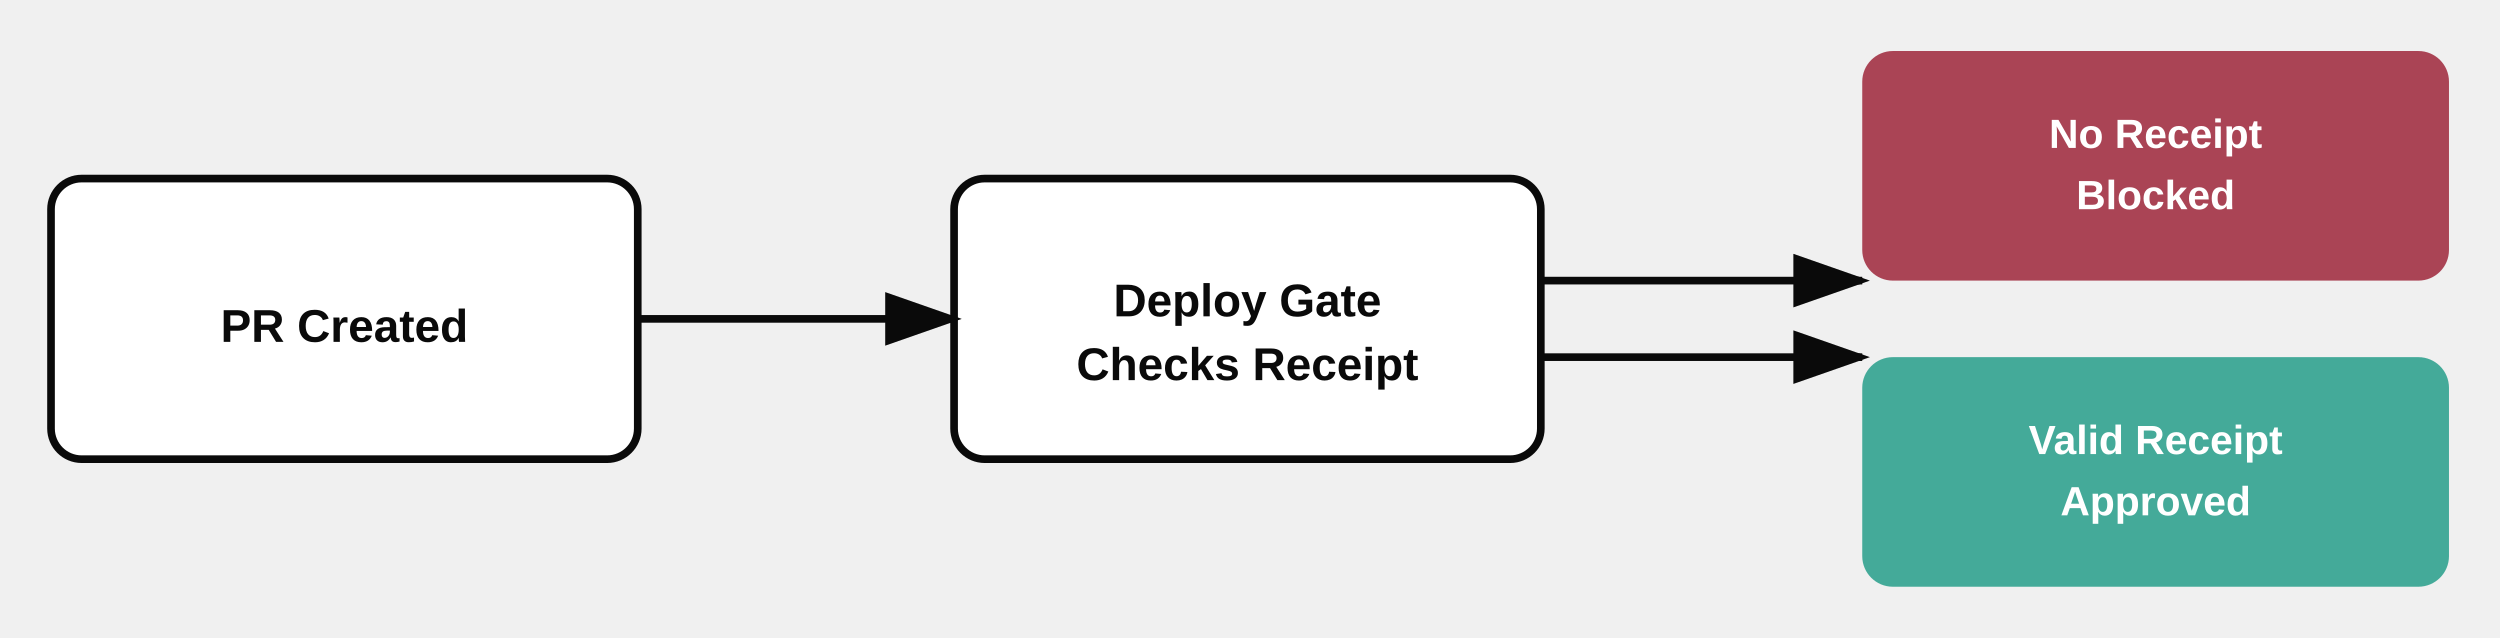
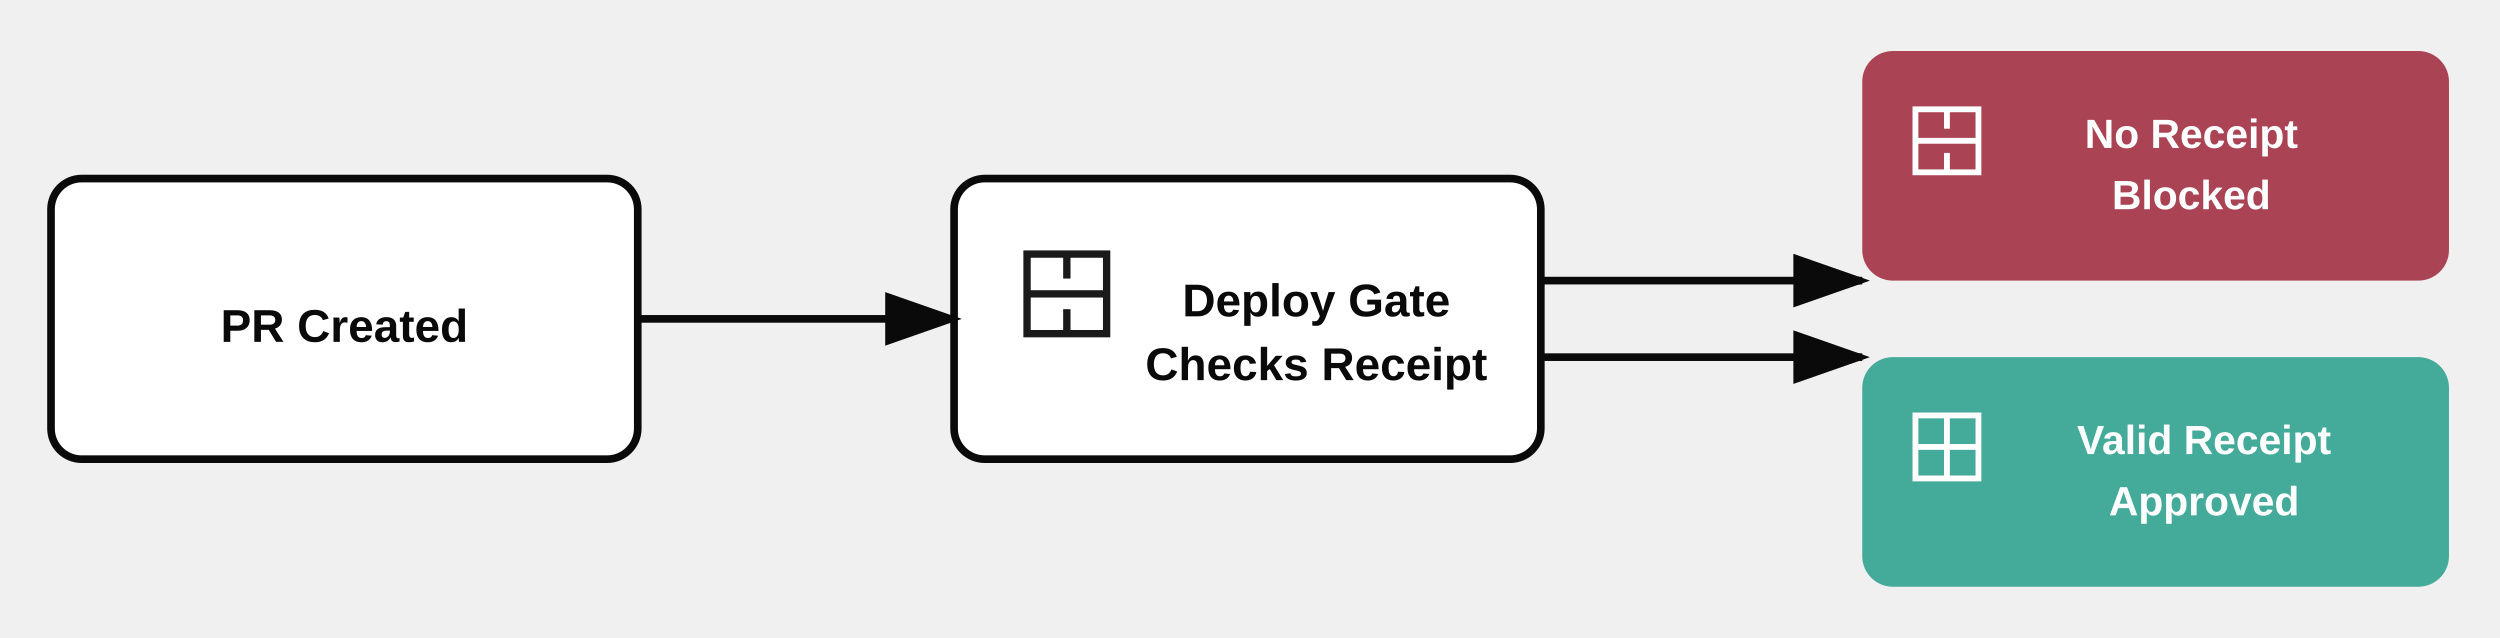
<svg xmlns="http://www.w3.org/2000/svg" width="980" height="250" viewBox="0 0 980 250" role="img" aria-labelledby="title desc">
  <defs>
    <style>
      .label { font: 600 18px Arial, sans-serif; fill: #0a0a0a; }
      .small { font: 700 16px Arial, sans-serif; fill: #ffffff; }
      .arrow { stroke: #0a0a0a; stroke-width: 3; fill: none; marker-end: url(#arrowhead); }
+       .gate-center { stroke: #1a1a1a; stroke-width: 1.2; fill: none; }
+       .gate-light { stroke: #ffffff; stroke-width: 1.2; fill: none; }
    </style>
    <marker id="arrowhead" markerWidth="10" markerHeight="7" refX="9" refY="3.5" orient="auto">
      <polygon points="0 0, 10 3.5, 0 7" fill="#0a0a0a" />
    </marker>
  </defs>
  <rect x="20" y="70" width="230" height="110" rx="12" fill="#ffffff" stroke="#0a0a0a" stroke-width="3" />
  <text x="135" y="134" text-anchor="middle" class="label">PR Created</text>
  <rect x="374" y="70" width="230" height="110" rx="12" fill="#ffffff" stroke="#0a0a0a" stroke-width="3" />
-   <text x="489" y="124" text-anchor="middle" class="label">Deploy Gate</text>
-   <text x="489" y="149" text-anchor="middle" class="label">Checks Receipt</text>
+   <g transform="translate(399 96) scale(2.4)">
+     <rect class="gate-center" x="1.5" y="1.5" width="13" height="13" />
+     <line class="gate-center" x1="1.5" y1="8" x2="14.5" y2="8" />
+     <line class="gate-center" x1="8" y1="1.5" x2="8" y2="5.5" />
+     <line class="gate-center" x1="8" y1="10.5" x2="8" y2="14.5" />
+   </g>
+   <text x="516" y="124" text-anchor="middle" class="label">Deploy Gate</text>
+   <text x="516" y="149" text-anchor="middle" class="label">Checks Receipt</text>
  <rect x="730" y="20" width="230" height="90" rx="12" fill="#aa4455" />
-   <text x="845" y="58" text-anchor="middle" class="small">No Receipt</text>
-   <text x="845" y="82" text-anchor="middle" class="small">Blocked</text>
+   <g transform="translate(748 40) scale(1.9)">
+     <rect class="gate-light" x="1.5" y="1.5" width="13" height="13" />
+     <line class="gate-light" x1="1.5" y1="8" x2="14.5" y2="8" />
+     <line class="gate-light" x1="8" y1="1.5" x2="8" y2="5.5" />
+     <line class="gate-light" x1="8" y1="10.5" x2="8" y2="14.5" />
+   </g>
+   <text x="859" y="58" text-anchor="middle" class="small">No Receipt</text>
+   <text x="859" y="82" text-anchor="middle" class="small">Blocked</text>
  <rect x="730" y="140" width="230" height="90" rx="12" fill="#44aa99" />
-   <text x="845" y="178" text-anchor="middle" class="small">Valid Receipt</text>
-   <text x="845" y="202" text-anchor="middle" class="small">Approved</text>
+   <g transform="translate(748 160) scale(1.9)">
+     <rect class="gate-light" x="1.5" y="1.5" width="13" height="13" />
+     <line class="gate-light" x1="1.5" y1="8" x2="14.5" y2="8" />
+     <line class="gate-light" x1="8" y1="1.5" x2="8" y2="14.5" />
+   </g>
+   <text x="864" y="178" text-anchor="middle" class="small">Valid Receipt</text>
+   <text x="864" y="202" text-anchor="middle" class="small">Approved</text>
  <path class="arrow" d="M250 125 H374" />
  <path class="arrow" d="M604 110 H730" />
  <path class="arrow" d="M604 140 H730" />
</svg>
